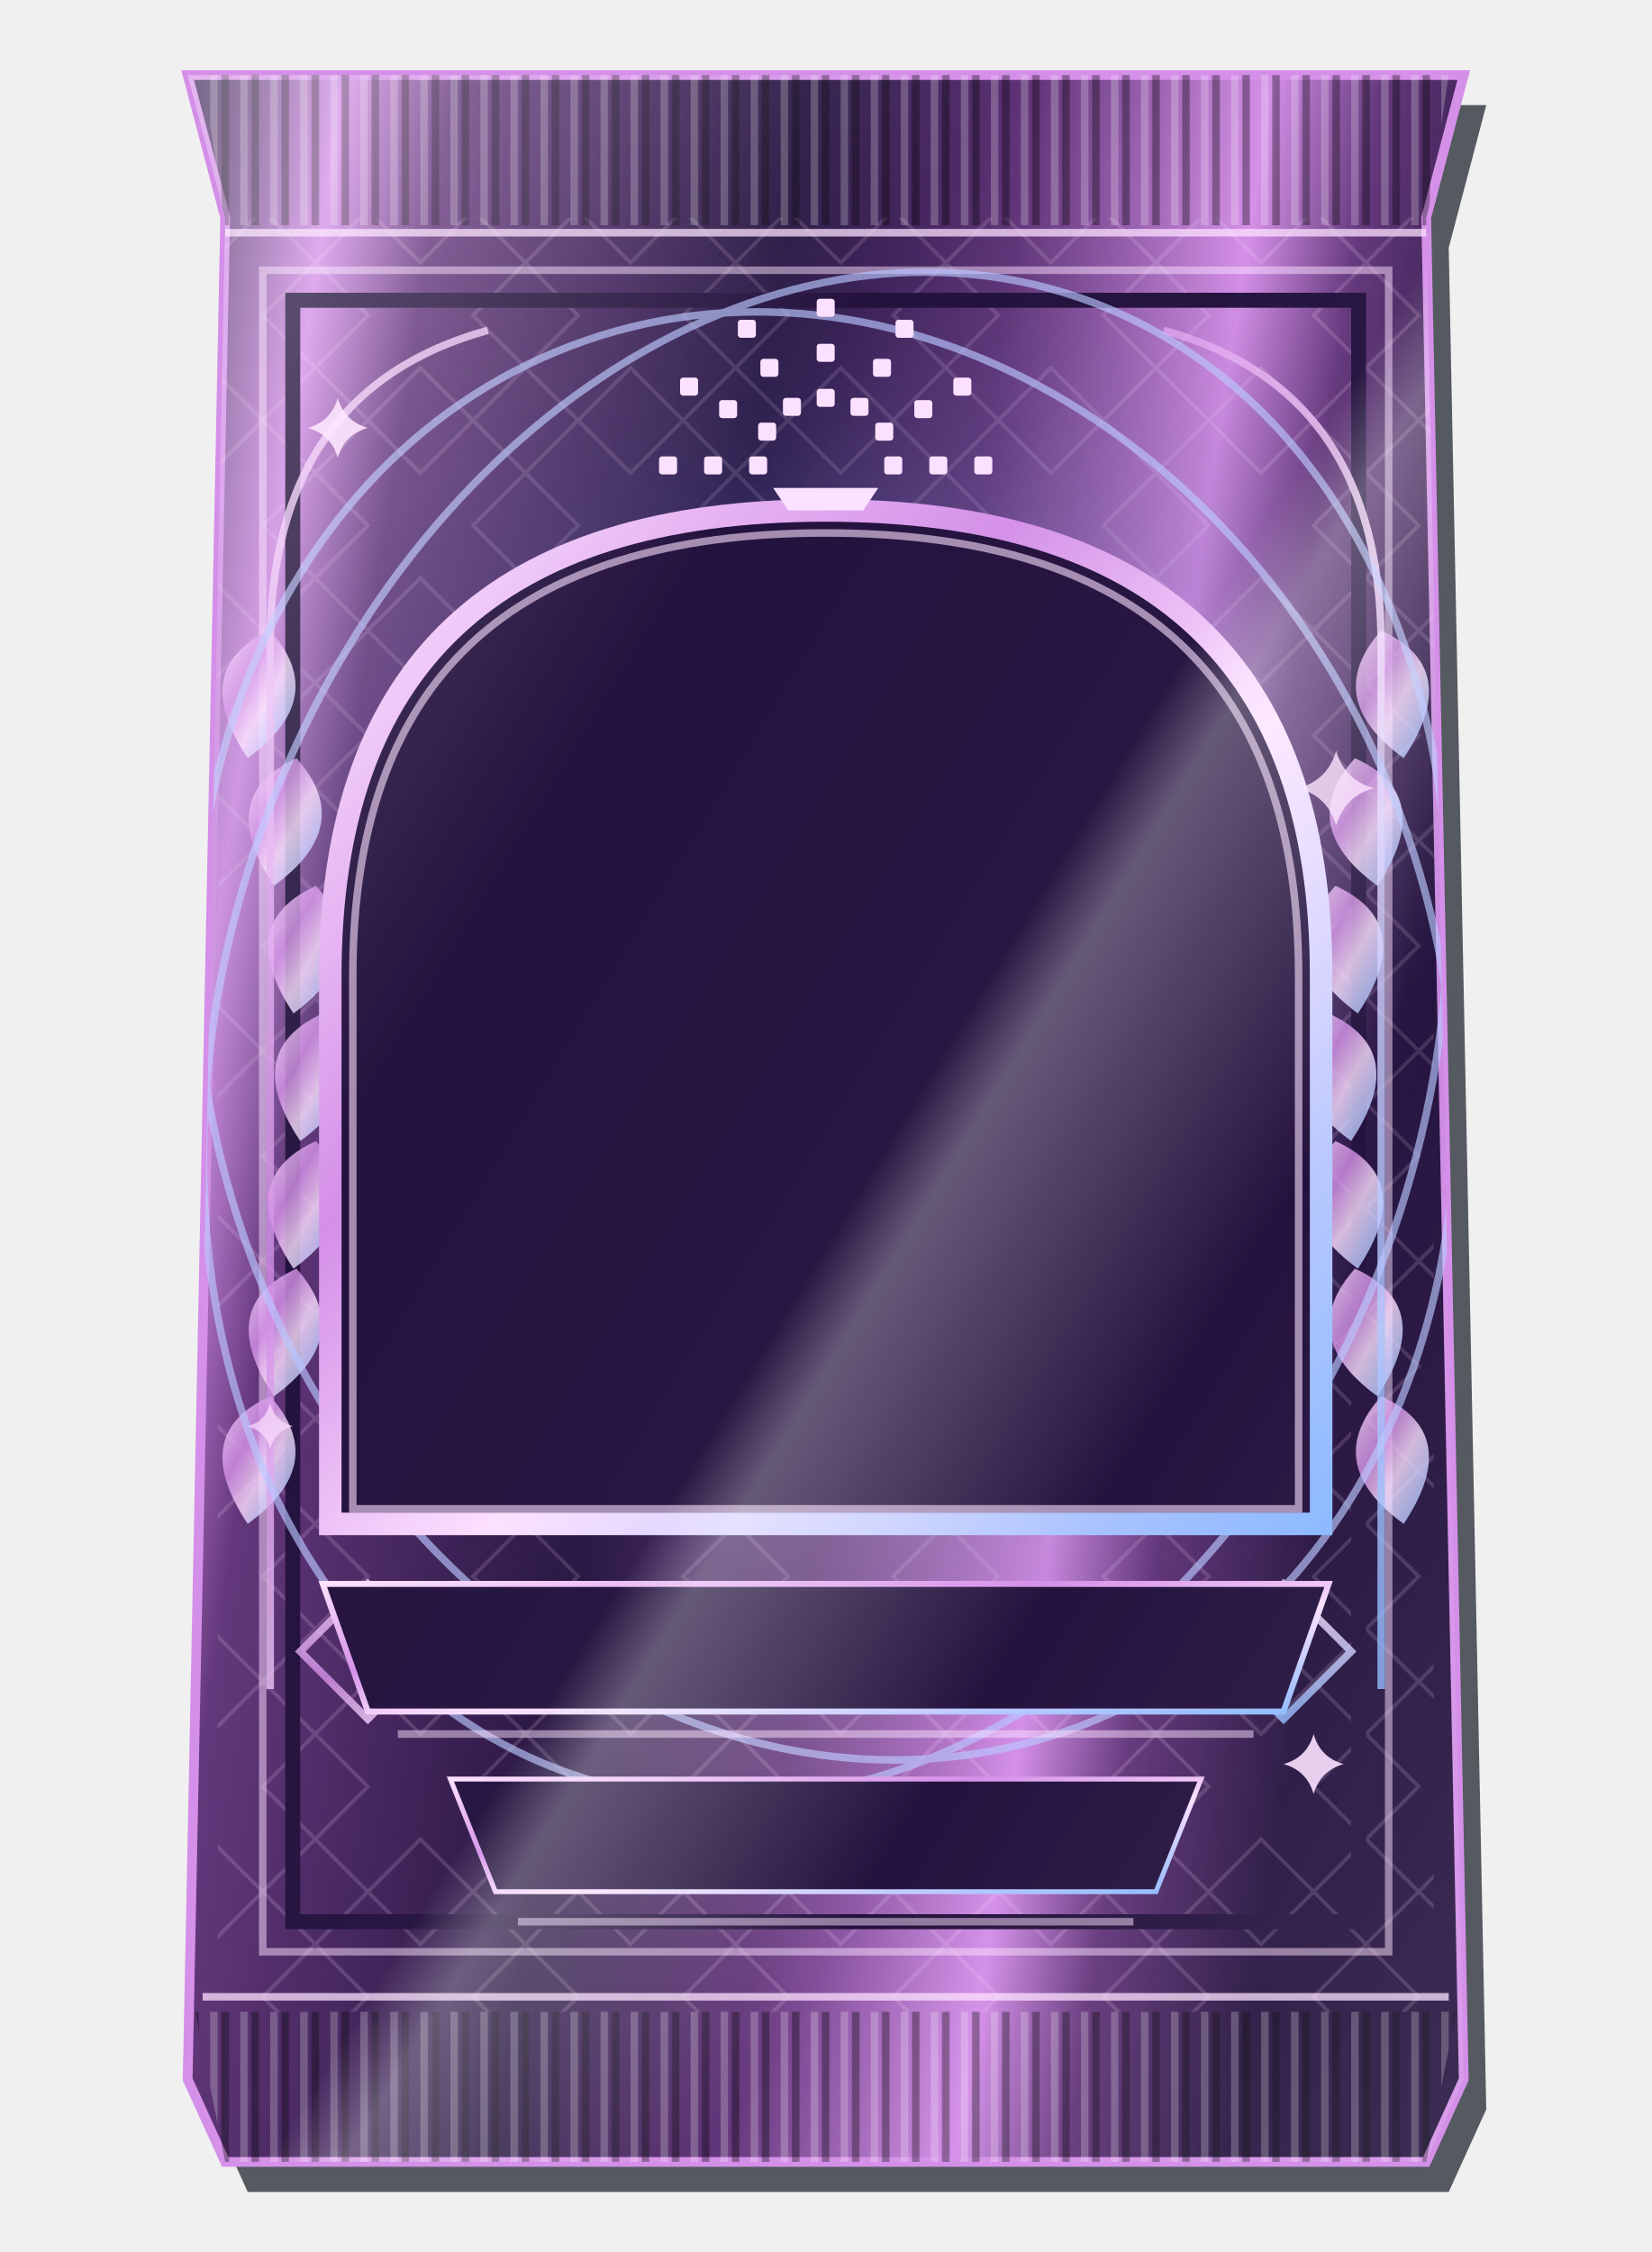
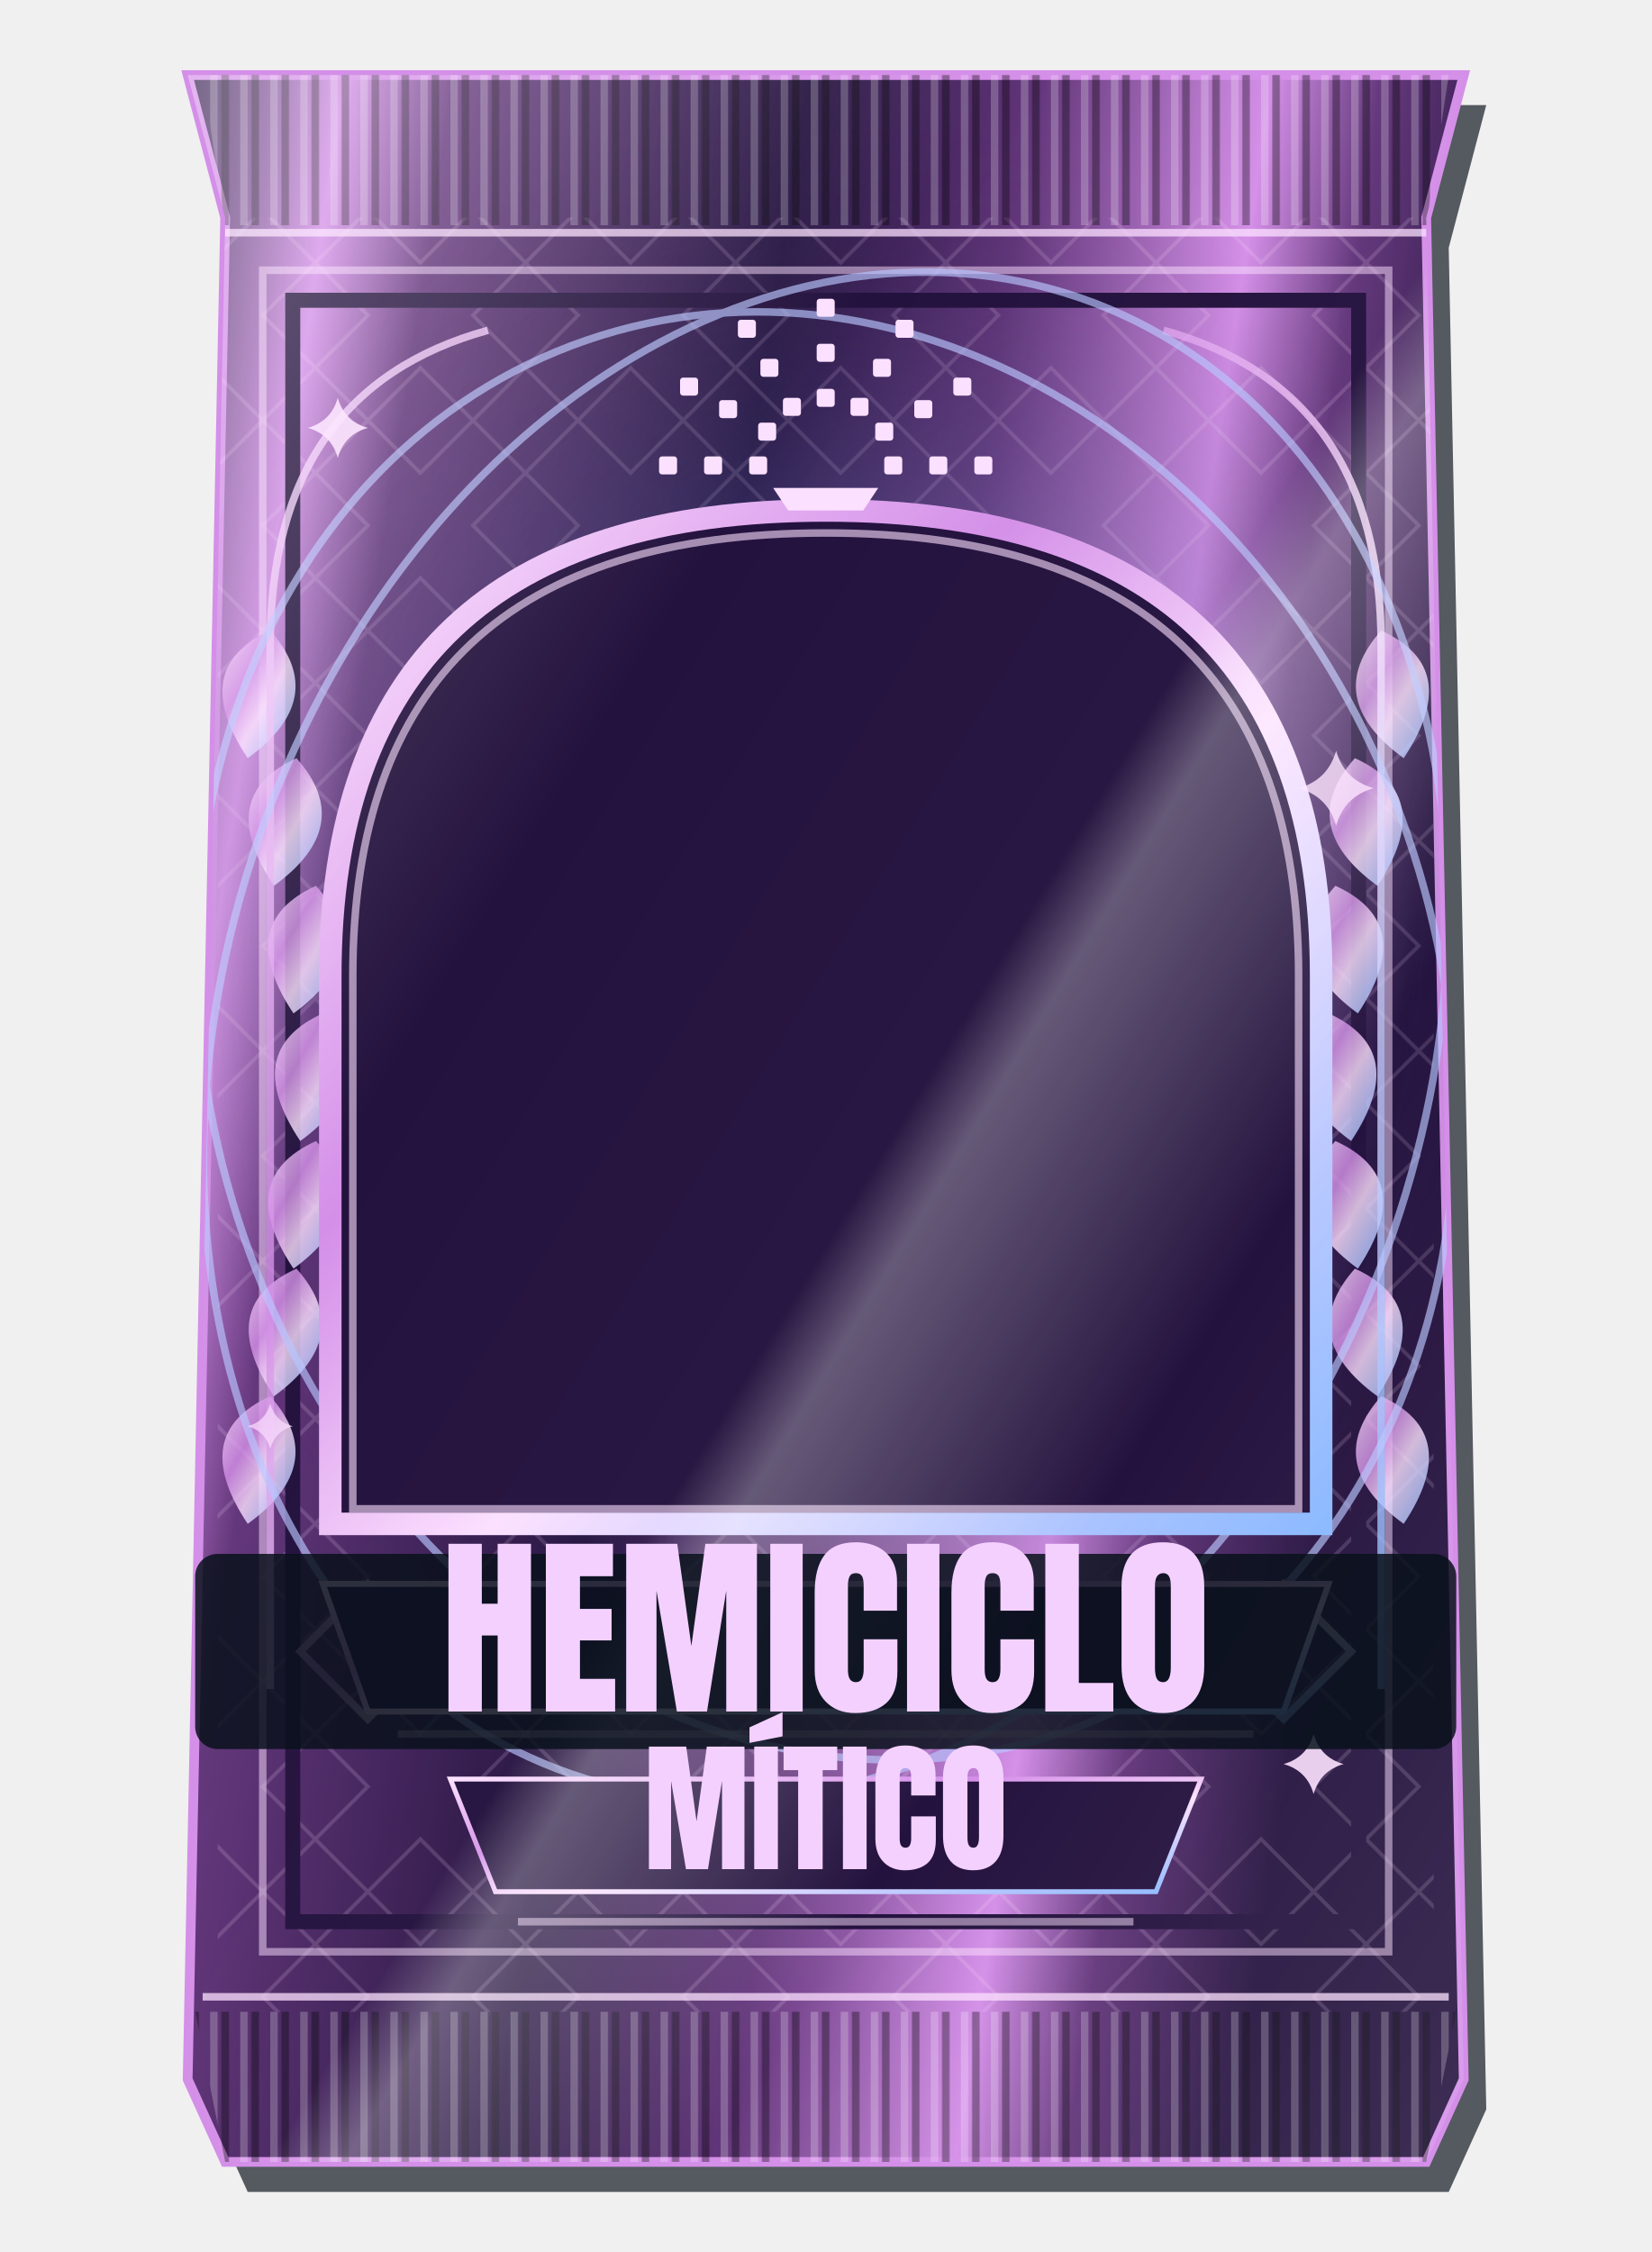
<svg xmlns="http://www.w3.org/2000/svg" width="220" height="300" viewBox="0 0 220 300" role="img" aria-label="Envoltorio metalizado de Hemicycle">
  <defs>
    <linearGradient id="foil" x1="0" y1="0" x2="1" y2=".25">
      <stop stop-color="#24123e" />
      <stop offset=".12" stop-color="#d48fe8" />
      <stop offset=".2" stop-color="#63367b" />
      <stop offset=".46" stop-color="#24123e" />
      <stop offset=".63" stop-color="#63367b" />
      <stop offset=".8" stop-color="#d48fe8" />
      <stop offset=".88" stop-color="#63367b" />
      <stop offset="1" stop-color="#24123e" />
    </linearGradient>
    <linearGradient id="engraving" x1="0" y1="0" x2="1" y2="1">
      <stop stop-color="#fce0ff" />
      <stop offset=".35" stop-color="#d48fe8" />
      <stop offset=".58" stop-color="#fce0ff" />
      <stop offset="1" stop-color="#8ab8ff" />
    </linearGradient>
    <linearGradient id="glass" x1="0" y1="0" x2="1" y2="1">
      <stop stop-color="#fff" stop-opacity=".35" />
      <stop offset=".32" stop-color="#fff" stop-opacity="0" />
      <stop offset=".53" stop-color="#fff" stop-opacity=".02" />
      <stop offset=".56" stop-color="#fff" stop-opacity=".3" />
      <stop offset=".7" stop-color="#fff" stop-opacity="0" />
      <stop offset="1" stop-color="#fff" stop-opacity=".12" />
    </linearGradient>
    <radialGradient id="aura">
      <stop stop-color="#8ab8ff" stop-opacity=".55" />
      <stop offset="1" stop-color="#24123e" stop-opacity="0" />
    </radialGradient>
    <pattern id="crimp" width="4" height="8" patternUnits="userSpaceOnUse">
      <path d="M.5 0v8" stroke="#fff" stroke-opacity=".23" />
      <path d="M2 0v8" stroke="#000" stroke-opacity=".35" />
    </pattern>
    <pattern id="guilloche" width="28" height="28" patternUnits="userSpaceOnUse">
      <path d="M-7 14 7 0l14 14L7 28Zm14 0L21 0l14 14-14 14Z" fill="none" stroke="#fce0ff" stroke-width=".5" stroke-opacity=".16" />
    </pattern>
    <clipPath id="wrap">
      <path d="M25 10H195L190 29 195 277 190 288H30L25 277 30 29Z" />
    </clipPath>
  </defs>
  <path d="M25 10H195L190 29 195 277 190 288H30L25 277 30 29Z" fill="#020712" opacity=".65" transform="translate(3 4)" />
  <path d="M25 10H195L190 29 195 277 190 288H30L25 277 30 29Z" fill="url(#foil)" stroke="#d48fe8" stroke-width="1.3" />
  <g clip-path="url(#wrap)">
    <path d="M29 29h162v239H29Z" fill="url(#guilloche)" />
    <ellipse cx="110" cy="123" rx="93" ry="109" fill="url(#aura)" />
    <path d="M27 10h166l-3 20H30Zm-1 258h168l-4 20H30Z" fill="url(#crimp)" />
    <path d="M30 31h160M27 266h166" stroke="#fce0ff" stroke-opacity=".75" />
    <path d="M35 36h150v224H35Z" fill="none" stroke="#fce0ff" stroke-opacity=".5" />
    <path d="M39 40h142v216H39Z" fill="none" stroke="#24123e" stroke-width="2" />
    <g fill="url(#engraving)" opacity=".8">
      <path d="M33.0 203.0q-8 -12 3 -17q8 9 -3 17Z" />
      <path d="M36.5 186.0q-8 -12 3 -17q8 9 -3 17Z" />
      <path d="M39.1 169.0q-8 -12 3 -17q8 9 -3 17Z" />
      <path d="M40.0 152.0q-8 -12 3 -17q8 9 -3 17Z" />
      <path d="M39.1 135.0q-8 -12 3 -17q8 9 -3 17Z" />
      <path d="M36.5 118.0q-8 -12 3 -17q8 9 -3 17Z" />
      <path d="M33.0 101.0q-8 -12 3 -17q8 9 -3 17Z" />
      <path d="M187.0 203.0q8 -12 -3 -17q-8 9 3 17Z" />
      <path d="M183.5 186.0q8 -12 -3 -17q-8 9 3 17Z" />
      <path d="M180.9 169.0q8 -12 -3 -17q-8 9 3 17Z" />
      <path d="M180.0 152.0q8 -12 -3 -17q-8 9 3 17Z" />
      <path d="M180.9 135.0q8 -12 -3 -17q-8 9 3 17Z" />
      <path d="M183.5 118.0q8 -12 -3 -17q-8 9 3 17Z" />
      <path d="M187.0 101.0q8 -12 -3 -17q-8 9 3 17Z" />
    </g>
    <g fill="none" stroke="url(#engraving)" opacity=".8">
      <path d="M36 225V86q0-34 29-42M184 225V86q0-34-29-42" />
      <path d="m40 220 9-9 9 9-9 9Zm122 0 9-9 9 9-9 9Z" />
    </g>
    <g fill="none" stroke="#b8c6ff" opacity=".65">
      <ellipse cx="110" cy="138" rx="80" ry="104" transform="rotate(19 110 138)" />
      <ellipse cx="110" cy="138" rx="82" ry="98" transform="rotate(-19 110 138)" />
    </g>
    <path d="M44 203v-73q0-62 66-62t66 62v73Z" fill="#24123e" stroke="url(#engraving)" stroke-width="3" />
    <path d="M47 201v-71q0-59 63-59t63 59v71Z" fill="none" stroke="#fce0ff" stroke-opacity=".6" />
    <g fill="#fce0ff">
      <rect x="117.8" y="60.8" width="2.4" height="2.4" rx=".4" />
      <rect x="116.6" y="56.3" width="2.4" height="2.4" rx=".4" />
      <rect x="113.3" y="53.0" width="2.4" height="2.4" rx=".4" />
      <rect x="108.8" y="51.8" width="2.4" height="2.4" rx=".4" />
      <rect x="104.3" y="53.0" width="2.4" height="2.4" rx=".4" />
      <rect x="101.0" y="56.3" width="2.4" height="2.4" rx=".4" />
      <rect x="99.8" y="60.8" width="2.4" height="2.4" rx=".4" />
      <rect x="123.8" y="60.8" width="2.4" height="2.4" rx=".4" />
      <rect x="121.8" y="53.3" width="2.4" height="2.4" rx=".4" />
      <rect x="116.3" y="47.8" width="2.4" height="2.4" rx=".4" />
      <rect x="108.8" y="45.8" width="2.4" height="2.4" rx=".4" />
      <rect x="101.3" y="47.8" width="2.4" height="2.4" rx=".4" />
      <rect x="95.8" y="53.3" width="2.4" height="2.4" rx=".4" />
      <rect x="93.8" y="60.8" width="2.4" height="2.4" rx=".4" />
      <rect x="129.8" y="60.8" width="2.4" height="2.4" rx=".4" />
      <rect x="127.0" y="50.3" width="2.4" height="2.4" rx=".4" />
      <rect x="119.3" y="42.6" width="2.4" height="2.4" rx=".4" />
      <rect x="108.8" y="39.8" width="2.4" height="2.4" rx=".4" />
      <rect x="98.3" y="42.6" width="2.4" height="2.4" rx=".4" />
      <rect x="90.6" y="50.3" width="2.4" height="2.4" rx=".4" />
      <rect x="87.8" y="60.8" width="2.4" height="2.4" rx=".4" />
      <path d="M103 65h14l-2 3h-10Z" />
    </g>
    <path d="M43 211h134l-6 17H49Z" fill="#24123e" stroke="url(#engraving)" stroke-width=".8" />
    <path d="M60 237h100l-6 15H66Z" fill="#24123e" stroke="url(#engraving)" stroke-width=".65" />
    <path d="M53 231h114M69 256h82" stroke="#fce0ff" stroke-opacity=".5" />
    <path d="M45 53Q45.88 56.12 49 57Q45.88 57.88 45 61Q44.12 57.88 41 57Q44.12 56.12 45 53Z" fill="#fce0ff" opacity=".9" />
    <path d="M178 100Q179.1 103.9 183 105Q179.1 106.1 178 110Q176.9 106.1 173 105Q176.9 103.9 178 100Z" fill="#fce0ff" opacity=".8" />
    <path d="M36 187Q36.66 189.34 39 190Q36.66 190.66 36 193Q35.34 190.66 33 190Q35.34 189.34 36 187Z" fill="#fce0ff" opacity=".7" />
    <path d="M175 231Q175.88 234.12 179 235Q175.88 235.88 175 239Q174.12 235.88 171 235Q174.12 234.12 175 231Z" fill="#fce0ff" opacity=".9" />
    <path d="M25 10H195L190 29 195 277 190 288H30L25 277 30 29Z" fill="url(#glass)" />
  </g>
+   <g aria-hidden="true">
+     <rect x="26" y="207" width="168" height="26" rx="3" fill="#08101b" opacity=".85" />
+     <g fill="#f4d0ff">
+       <path transform="translate(58.755 228) scale(0.012695 -0.012695)" d="M78 0V1760H428V1131H594V1760H944V0H594V798H428V0ZM1100 0V1760H1804V1420H1458V1077H1790V746H1458V343H1827V0ZM1943 0V1760H2479L2627 687L2774 1760H3315V0H2993V1268L2791 0H2475L2261 1268V0ZM3455 0V1760H3795V0ZM4345 -16Q4154 -16 4037.5 103.0Q3921 222 3921 436V1248Q3921 1504 4022.5 1640.0Q4124 1776 4353 1776Q4478 1776 4575.5 1730.0Q4673 1684 4729.0 1592.5Q4785 1501 4785 1362V1058H4435V1318Q4435 1397 4415.0 1424.5Q4395 1452 4353 1452Q4304 1452 4287.0 1416.5Q4270 1381 4270 1322V441Q4270 368 4291.5 338.0Q4313 308 4353 308Q4398 308 4416.5 345.0Q4435 382 4435 441V758H4789V425Q4789 193 4672.0 88.5Q4555 -16 4345 -16ZM4890 0V1760H5230V0ZM5780 -16Q5589 -16 5472.5 103.0Q5356 222 5356 436V1248Q5356 1504 5457.5 1640.0Q5559 1776 5788 1776Q5913 1776 6010.5 1730.0Q6108 1684 6164.0 1592.5Q6220 1501 6220 1362V1058H5870V1318Q5870 1397 5850.0 1424.5Q5830 1452 5788 1452Q5739 1452 5722.0 1416.5Q5705 1381 5705 1322V441Q5705 368 5726.5 338.0Q5748 308 5788 308Q5833 308 5851.5 345.0Q5870 382 5870 441V758H6224V425Q6224 193 6107.0 88.5Q5990 -16 5780 -16ZM6341 0V1760H6693V300H7055V0ZM7575 -16Q7364 -16 7252.5 111.5Q7141 239 7141 480V1316Q7141 1542 7251.5 1659.0Q7362 1776 7575 1776Q7788 1776 7898.5 1659.0Q8009 1542 8009 1316V480Q8009 239 7897.5 111.5Q7786 -16 7575 -16ZM7578 308Q7658 308 7658 463V1322Q7658 1452 7580 1452Q7492 1452 7492 1319V461Q7492 379 7512.0 343.5Q7532 308 7578 308Z" />
+       <path transform="translate(85.726 249) scale(0.009277 -0.009277)" d="M78 0V1760H614L762 687L909 1760H1450V0H1128V1268L926 0H610L396 1268V0ZM1590 0V1760H1930V0ZM1522 1813V2036L1997 2254V1907ZM2221 0V1422H2012V1760H2782V1422H2573V0ZM2864 0V1760H3204V0ZM3754 -16Q3563 -16 3446.5 103.0Q3330 222 3330 436V1248Q3330 1504 3431.5 1640.0Q3533 1776 3762 1776Q3887 1776 3984.5 1730.0Q4082 1684 4138.0 1592.5Q4194 1501 4194 1362V1058H3844V1318Q3844 1397 3824.0 1424.5Q3804 1452 3762 1452Q3713 1452 3696.0 1416.5Q3679 1381 3679 1322V441Q3679 368 3700.5 338.0Q3722 308 3762 308Q3807 308 3825.5 345.0Q3844 382 3844 441V758H4198V425Q4198 193 4081.0 88.5Q3964 -16 3754 -16ZM4735 -16Q4524 -16 4412.5 111.5Q4301 239 4301 480V1316Q4301 1542 4411.5 1659.0Q4522 1776 4735 1776Q4948 1776 5058.5 1659.0Q5169 1542 5169 1316V480Q5169 239 5057.5 111.5Q4946 -16 4735 -16ZM4738 308Q4818 308 4818 463V1322Q4818 1452 4740 1452Q4652 1452 4652 1319V461Q4652 379 4672.0 343.5Q4692 308 4738 308Z" />
+     </g>
+   </g>
</svg>
